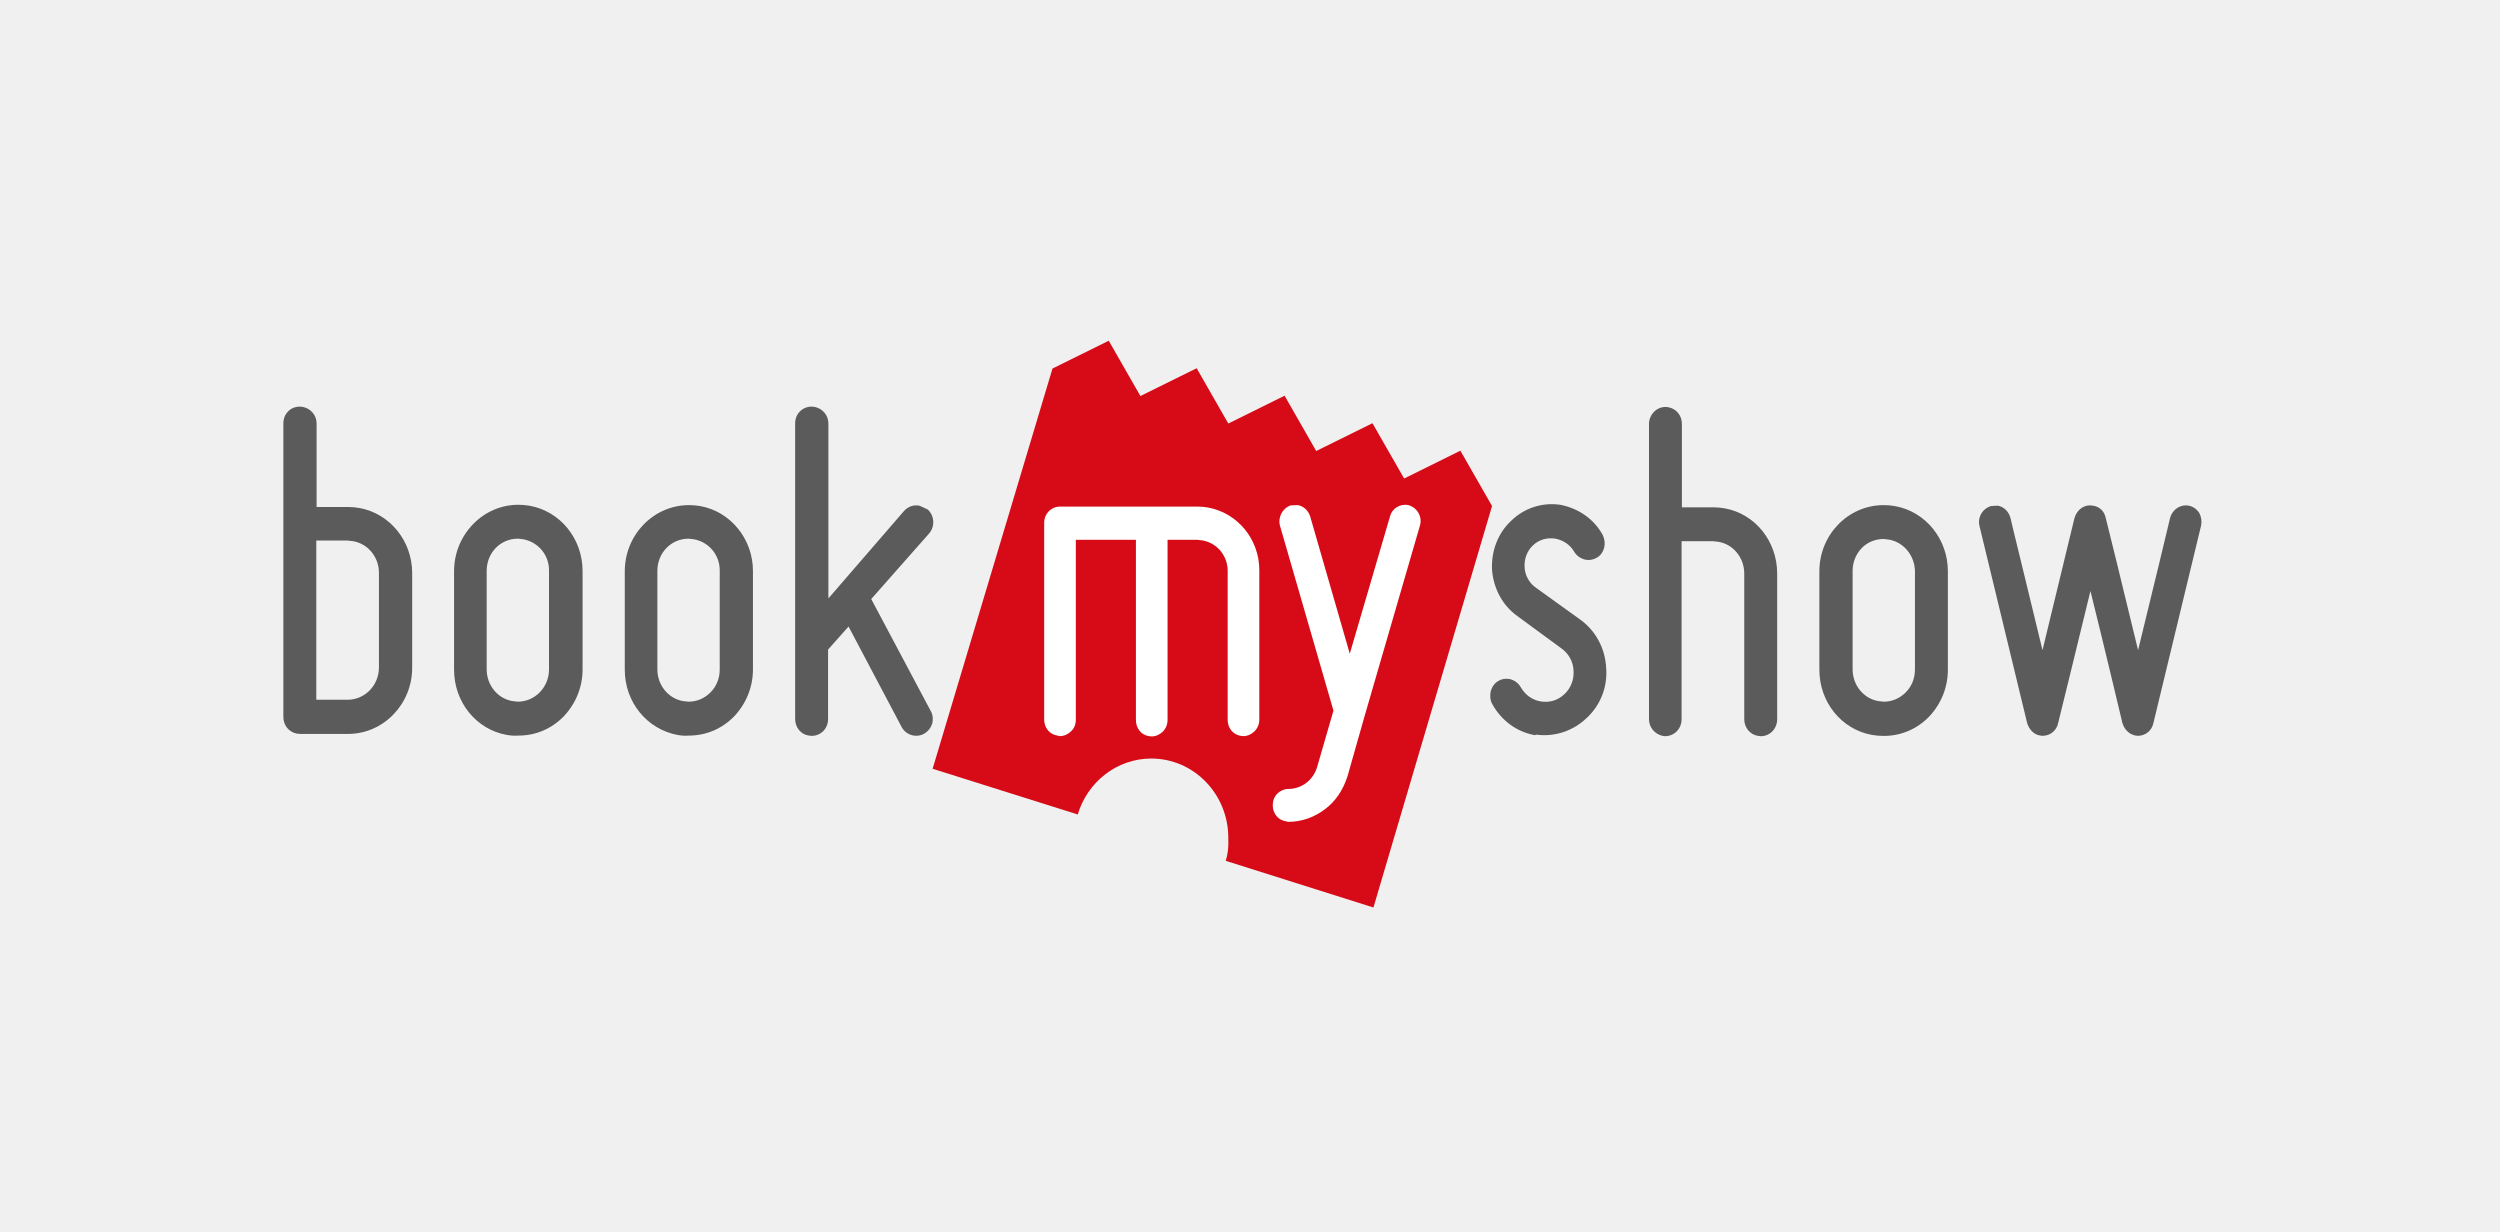
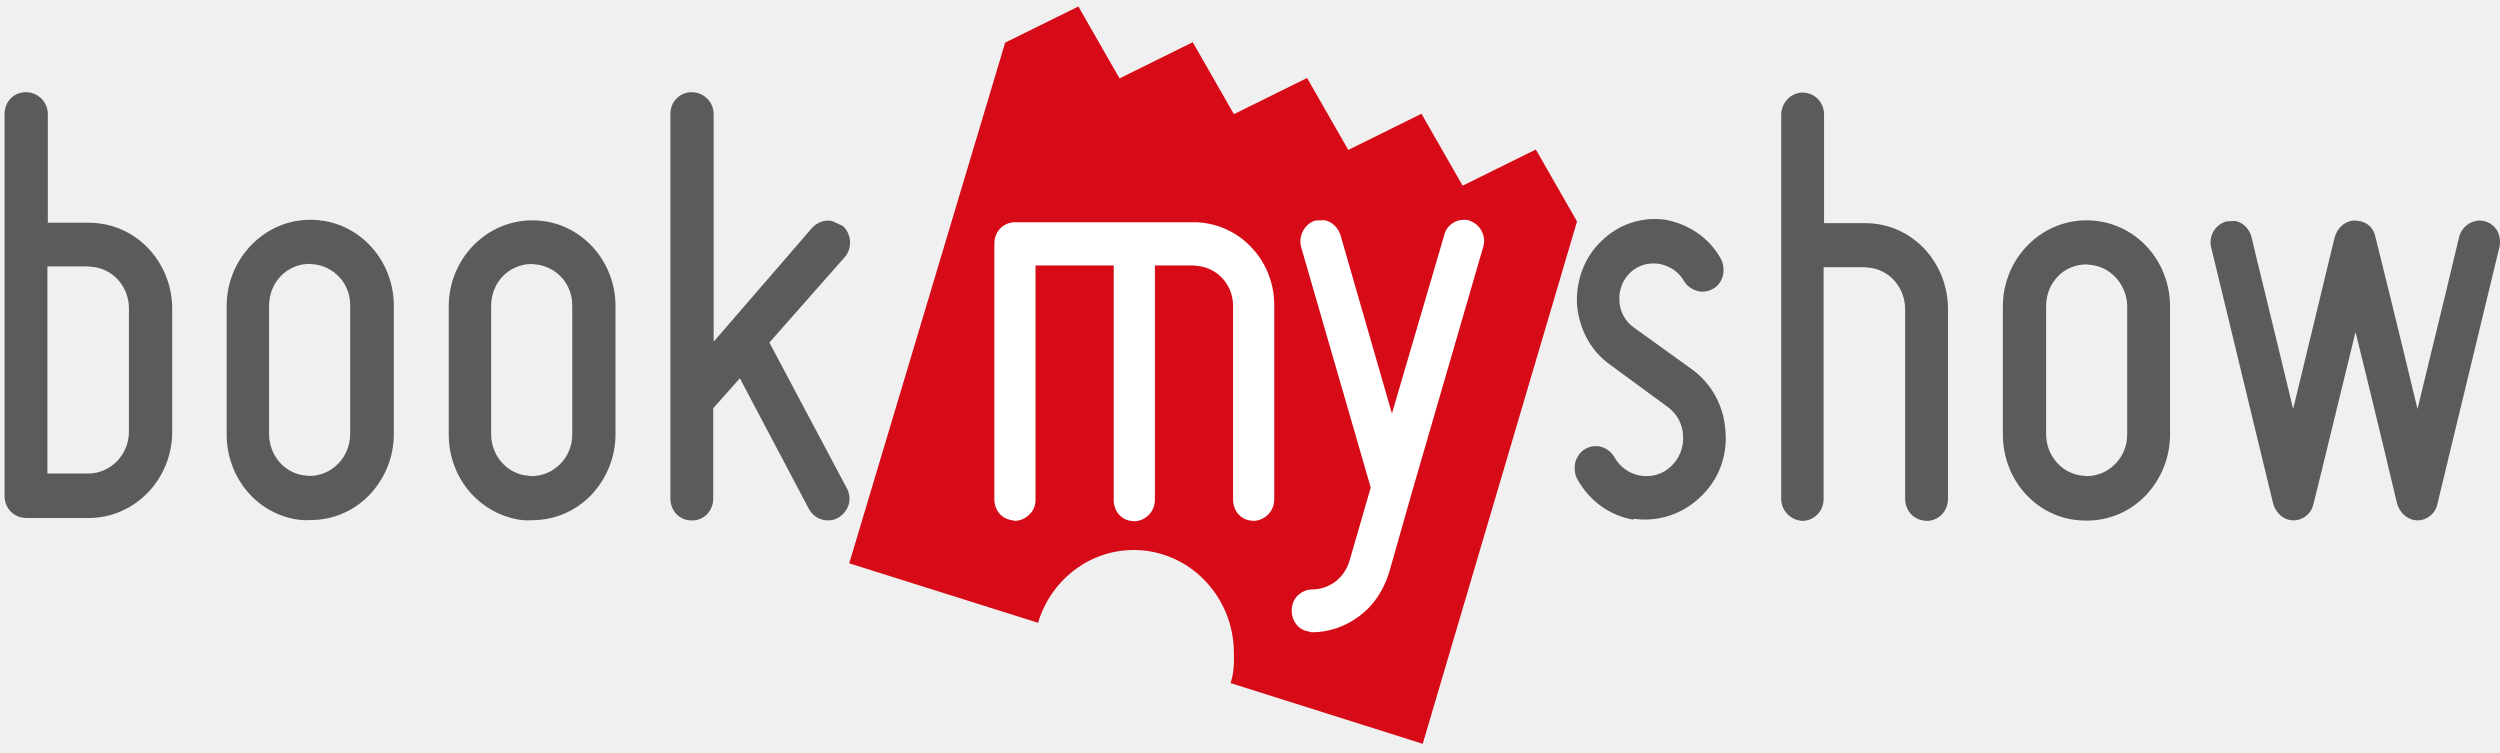
- <svg xmlns="http://www.w3.org/2000/svg" width="134" height="66" viewBox="0 0 134 66" fill="none">
-   <mask id="mask0_270_2619" style="mask-type:alpha" maskUnits="userSpaceOnUse" x="0" y="0" width="134" height="66">
-     <rect width="134" height="66" fill="#D9D9D9" />
-   </mask>
-   <g mask="url(#mask0_270_2619)">
-     <path d="M79.973 27.122L78.276 24.157L75.261 25.648L73.564 22.684L70.549 24.174L68.853 21.21L65.837 22.701L64.141 19.737L61.125 21.227L59.429 18.263L56.413 19.754L49.988 41.206L57.767 43.656C58.281 41.925 59.857 40.658 61.708 40.658C63.986 40.658 65.837 42.559 65.837 44.907V44.992C65.854 45.37 65.82 45.764 65.7 46.141L73.616 48.642" fill="#D70B17" />
-     <path d="M56.653 39.421C56.242 39.353 55.968 38.993 55.968 38.565V28.027C55.968 27.53 56.345 27.153 56.824 27.153H64.192C64.381 27.153 64.569 27.17 64.757 27.205C66.334 27.496 67.499 28.901 67.499 30.563V38.565C67.499 38.804 67.413 39.027 67.242 39.199C67.088 39.353 66.865 39.456 66.642 39.456L66.488 39.438C66.077 39.37 65.803 39.01 65.803 38.582V30.597C65.803 29.792 65.237 29.107 64.466 28.969L64.192 28.935H62.581V38.582C62.581 38.822 62.496 39.044 62.325 39.216C62.17 39.37 61.947 39.473 61.725 39.473L61.571 39.456C61.159 39.387 60.885 39.027 60.885 38.599V28.935H57.664V38.582C57.664 38.822 57.578 39.044 57.407 39.199C57.253 39.353 57.03 39.456 56.807 39.456L56.653 39.421Z" fill="white" />
-     <path d="M68.904 44.017C68.493 43.949 68.219 43.589 68.219 43.16C68.219 42.921 68.304 42.698 68.459 42.544C68.613 42.389 68.835 42.287 69.058 42.287C69.778 42.287 70.395 41.807 70.6 41.104L71.474 38.089L68.613 28.202C68.476 27.74 68.733 27.243 69.178 27.089L69.555 27.072C69.864 27.123 70.121 27.363 70.223 27.671L72.348 35.039L74.507 27.671C74.61 27.26 75.038 26.986 75.484 27.072L75.535 27.089C75.998 27.243 76.254 27.74 76.1 28.202L73.153 38.346L72.228 41.601C71.988 42.355 71.577 42.955 71.029 43.366C70.446 43.812 69.761 44.051 69.041 44.051L68.904 44.017Z" fill="white" />
-     <path d="M15.908 39.322C15.48 39.236 15.188 38.877 15.188 38.431V22.702C15.188 22.445 15.274 22.222 15.445 22.051C15.6 21.88 15.839 21.794 16.079 21.794L16.233 21.811C16.662 21.897 16.97 22.257 16.97 22.702V27.174H18.649C18.855 27.174 19.044 27.191 19.249 27.226C20.894 27.517 22.093 28.99 22.093 30.721V35.793C22.093 37.746 20.551 39.339 18.649 39.339H16.096L15.908 39.322ZM16.953 37.506H18.632C19.558 37.506 20.311 36.735 20.311 35.775V30.704C20.311 29.864 19.729 29.145 18.924 29.007L18.632 28.973H16.953V37.506Z" fill="#5B5B5B" />
-     <path d="M27.165 39.392C25.52 39.101 24.338 37.628 24.338 35.897V30.62C24.338 29.66 24.698 28.786 25.349 28.101C26 27.433 26.857 27.056 27.782 27.056C27.988 27.056 28.176 27.073 28.382 27.107C30.026 27.398 31.226 28.872 31.226 30.603V35.88C31.226 36.822 30.866 37.713 30.215 38.399C29.564 39.067 28.707 39.427 27.799 39.427C27.576 39.444 27.371 39.427 27.165 39.392ZM28.056 28.906L27.765 28.872C26.822 28.872 26.086 29.626 26.086 30.603V35.88C26.086 36.719 26.668 37.439 27.456 37.576L27.748 37.61C28.673 37.61 29.427 36.839 29.427 35.88V30.603C29.444 29.763 28.861 29.061 28.056 28.906Z" fill="#5B5B5B" />
-     <path d="M36.315 39.393C34.67 39.085 33.488 37.629 33.488 35.898V30.621C33.488 28.667 35.03 27.074 36.932 27.074C37.137 27.074 37.326 27.091 37.531 27.125C39.159 27.416 40.358 28.89 40.358 30.604V35.881C40.358 36.823 39.999 37.714 39.347 38.4C38.696 39.068 37.84 39.428 36.914 39.428C36.709 39.445 36.503 39.428 36.315 39.393ZM37.206 28.907L36.914 28.873C35.972 28.873 35.235 29.627 35.235 30.604V35.881C35.235 36.72 35.818 37.44 36.606 37.577L36.897 37.611C37.343 37.611 37.754 37.44 38.08 37.114C38.405 36.789 38.577 36.361 38.577 35.881V30.604C38.594 29.764 38.011 29.061 37.206 28.907Z" fill="#5B5B5B" />
-     <path d="M43.34 39.425C42.911 39.356 42.62 38.98 42.62 38.534V22.702C42.62 22.445 42.706 22.222 42.877 22.051C43.048 21.88 43.271 21.794 43.511 21.794L43.665 21.811C44.094 21.897 44.402 22.257 44.402 22.702V32.075L48.463 27.38C48.669 27.157 48.977 27.037 49.285 27.105L49.731 27.311C50.091 27.654 50.125 28.219 49.799 28.596L46.698 32.109L49.885 38.106C50.005 38.311 50.022 38.551 49.971 38.774C49.902 38.997 49.748 39.202 49.542 39.322C49.371 39.425 49.165 39.459 48.96 39.425C48.686 39.374 48.48 39.219 48.343 38.997L45.482 33.582L44.385 34.816V38.534C44.385 38.774 44.299 39.014 44.128 39.185C43.957 39.356 43.734 39.442 43.511 39.442L43.34 39.425Z" fill="#5B5B5B" />
-     <path d="M82.286 39.409C81.309 39.238 80.487 38.638 79.99 37.747C79.87 37.541 79.853 37.284 79.904 37.044C79.973 36.805 80.11 36.616 80.315 36.496C80.487 36.393 80.692 36.359 80.898 36.393C81.155 36.445 81.378 36.599 81.515 36.839C81.755 37.25 82.115 37.507 82.56 37.593C83.057 37.678 83.502 37.541 83.862 37.199C84.205 36.873 84.376 36.41 84.342 35.948C84.325 35.468 84.085 35.04 83.708 34.766L81.326 33.018C80.538 32.453 80.058 31.561 79.973 30.551C79.921 29.523 80.298 28.563 81.001 27.912C81.703 27.227 82.663 26.918 83.622 27.055C84.616 27.244 85.439 27.826 85.901 28.666C86.004 28.871 86.038 29.111 85.987 29.351C85.918 29.591 85.781 29.797 85.576 29.899C85.404 30.002 85.199 30.037 84.993 30.002C84.736 29.951 84.513 29.797 84.376 29.574C84.171 29.214 83.811 28.957 83.365 28.871C82.92 28.803 82.492 28.923 82.166 29.231C81.858 29.523 81.686 29.951 81.72 30.413C81.738 30.842 81.977 31.27 82.337 31.51L84.719 33.224C85.541 33.823 86.038 34.766 86.09 35.794C86.175 36.822 85.781 37.816 85.027 38.501C84.308 39.186 83.314 39.512 82.32 39.375" fill="#5B5B5B" />
-     <path d="M89.122 39.443C88.694 39.357 88.386 38.98 88.386 38.552V22.72C88.386 22.48 88.488 22.24 88.66 22.069C88.831 21.898 89.054 21.812 89.276 21.812L89.431 21.829C89.859 21.915 90.15 22.275 90.15 22.72V27.192H91.829C92.035 27.192 92.241 27.209 92.429 27.244C94.074 27.535 95.256 29.008 95.256 30.739V38.552C95.256 39.066 94.862 39.46 94.382 39.46L94.228 39.443C93.8 39.375 93.492 38.998 93.492 38.552V30.739C93.492 29.899 92.909 29.18 92.121 29.043L91.812 29.008H90.133V38.552C90.133 39.066 89.739 39.46 89.242 39.46L89.122 39.443Z" fill="#5B5B5B" />
-     <path d="M100.345 39.393C98.7 39.102 97.518 37.629 97.518 35.898V30.621C97.518 28.667 99.06 27.074 100.962 27.074C101.168 27.074 101.356 27.091 101.562 27.125C103.207 27.416 104.406 28.89 104.406 30.621V35.898C104.406 36.84 104.046 37.731 103.395 38.417C102.744 39.085 101.887 39.445 100.979 39.445C100.756 39.445 100.551 39.428 100.345 39.393ZM101.253 28.924L100.962 28.89C100.517 28.89 100.088 29.061 99.78 29.387C99.471 29.712 99.3 30.141 99.3 30.604V35.881C99.3 36.72 99.883 37.44 100.671 37.577L100.962 37.611C101.408 37.611 101.819 37.44 102.144 37.114C102.47 36.789 102.641 36.361 102.641 35.881V30.604C102.624 29.781 102.041 29.061 101.253 28.924Z" fill="#5B5B5B" />
-     <path d="M117.976 28.183C118.028 27.943 117.993 27.721 117.891 27.515C117.771 27.309 117.565 27.155 117.325 27.104L117.171 27.087C116.777 27.087 116.417 27.361 116.314 27.772C116.314 27.806 115.355 31.764 114.618 34.78L114.601 34.848L114.584 34.78C113.864 31.781 112.887 27.823 112.87 27.772C112.802 27.412 112.545 27.155 112.185 27.104L112.031 27.087C111.637 27.087 111.311 27.361 111.191 27.772C111.174 27.806 110.232 31.764 109.495 34.78L109.478 34.848L109.461 34.78C108.741 31.764 107.764 27.823 107.764 27.772C107.679 27.429 107.405 27.155 107.079 27.104L106.736 27.121C106.274 27.241 105.982 27.721 106.102 28.2L108.655 38.755C108.758 39.098 109.015 39.372 109.341 39.423L109.478 39.44C109.889 39.44 110.232 39.166 110.317 38.755C110.334 38.721 111.294 34.763 112.031 31.747L112.048 31.678L112.065 31.747C112.819 34.78 113.761 38.755 113.761 38.755C113.864 39.098 114.121 39.355 114.447 39.423L114.584 39.44C114.995 39.44 115.338 39.166 115.423 38.755" fill="#5B5B5B" />
-   </g>
+ <svg xmlns="http://www.w3.org/2000/svg" width="103" height="31" viewBox="0 0 103 31" fill="none">
+   <path d="M64.973 9.124L63.276 6.16L60.261 7.65L58.564 4.686L55.549 6.177L53.852 3.213L50.837 4.703L49.141 1.739L46.125 3.23L44.429 0.266L41.413 1.756L34.988 23.208L42.767 25.659C43.281 23.928 44.857 22.66 46.708 22.66C48.986 22.66 50.837 24.562 50.837 26.909V26.995C50.854 27.372 50.82 27.766 50.7 28.143L58.616 30.645" fill="#D70B17" />
+   <path d="M41.653 21.424C41.242 21.356 40.968 20.996 40.968 20.568V10.03C40.968 9.533 41.345 9.156 41.825 9.156H49.192C49.381 9.156 49.569 9.173 49.758 9.208C51.334 9.499 52.499 10.904 52.499 12.566V20.568C52.499 20.808 52.413 21.03 52.242 21.202C52.088 21.356 51.865 21.459 51.642 21.459L51.488 21.442C51.077 21.373 50.803 21.013 50.803 20.585V12.6C50.803 11.795 50.237 11.11 49.466 10.973L49.192 10.938H47.582V20.585C47.582 20.825 47.496 21.047 47.325 21.219C47.17 21.373 46.948 21.476 46.725 21.476L46.571 21.459C46.159 21.39 45.885 21.03 45.885 20.602V10.938H42.664V20.585C42.664 20.825 42.578 21.047 42.407 21.202C42.253 21.356 42.03 21.459 41.807 21.459L41.653 21.424Z" fill="white" />
+   <path d="M53.904 26.016C53.493 25.948 53.219 25.588 53.219 25.159C53.219 24.919 53.304 24.697 53.459 24.543C53.613 24.388 53.836 24.285 54.058 24.285C54.778 24.285 55.395 23.806 55.6 23.103L56.474 20.088L53.613 10.201C53.476 9.739 53.733 9.242 54.178 9.088L54.555 9.07C54.864 9.122 55.121 9.362 55.223 9.67L57.348 17.038L59.507 9.67C59.61 9.259 60.038 8.985 60.484 9.07L60.535 9.088C60.998 9.242 61.255 9.739 61.1 10.201L58.153 20.345L57.228 23.6C56.988 24.354 56.577 24.954 56.029 25.365C55.446 25.811 54.761 26.05 54.041 26.05L53.904 26.016Z" fill="white" />
+   <path d="M0.908 21.325C0.48 21.239 0.188 20.88 0.188 20.434V4.705C0.188 4.448 0.274 4.225 0.445 4.054C0.6 3.883 0.84 3.797 1.079 3.797L1.234 3.814C1.662 3.9 1.97 4.26 1.97 4.705V9.177H3.65C3.855 9.177 4.044 9.194 4.249 9.228C5.894 9.52 7.094 10.993 7.094 12.724V17.796C7.094 19.749 5.551 21.342 3.65 21.342H1.097L0.908 21.325ZM1.953 19.509H3.632C4.558 19.509 5.312 18.738 5.312 17.778V12.707C5.312 11.867 4.729 11.147 3.924 11.01L3.632 10.976H1.953V19.509Z" fill="#5B5B5B" />
+   <path d="M12.165 21.391C10.52 21.1 9.338 19.627 9.338 17.896V12.619C9.338 11.659 9.698 10.785 10.349 10.1C11 9.432 11.857 9.055 12.782 9.055C12.988 9.055 13.176 9.072 13.382 9.106C15.026 9.397 16.226 10.871 16.226 12.601V17.879C16.226 18.821 15.866 19.712 15.215 20.398C14.564 21.066 13.707 21.426 12.799 21.426C12.576 21.443 12.371 21.426 12.165 21.391ZM13.056 10.905L12.765 10.871C11.822 10.871 11.086 11.625 11.086 12.601V17.879C11.086 18.718 11.668 19.438 12.456 19.575L12.748 19.609C13.673 19.609 14.427 18.838 14.427 17.879V12.601C14.444 11.762 13.861 11.059 13.056 10.905Z" fill="#5B5B5B" />
+   <path d="M21.315 21.398C19.67 21.089 18.488 19.633 18.488 17.902V12.625C18.488 10.672 20.03 9.078 21.932 9.078C22.137 9.078 22.326 9.095 22.532 9.13C24.159 9.421 25.359 10.894 25.359 12.608V17.885C25.359 18.828 24.999 19.718 24.348 20.404C23.697 21.072 22.84 21.432 21.915 21.432C21.709 21.449 21.503 21.432 21.315 21.398ZM22.206 10.912L21.915 10.877C20.972 10.877 20.235 11.631 20.235 12.608V17.885C20.235 18.725 20.818 19.444 21.606 19.581L21.898 19.616C22.343 19.616 22.754 19.444 23.08 19.119C23.405 18.793 23.577 18.365 23.577 17.885V12.608C23.594 11.768 23.011 11.066 22.206 10.912Z" fill="#5B5B5B" />
+   <path d="M28.34 21.428C27.911 21.359 27.62 20.983 27.62 20.537V4.705C27.62 4.448 27.706 4.225 27.877 4.054C28.049 3.883 28.271 3.797 28.511 3.797L28.665 3.814C29.094 3.9 29.402 4.26 29.402 4.705V14.077L33.463 9.383C33.669 9.16 33.977 9.04 34.285 9.108L34.731 9.314C35.091 9.657 35.125 10.222 34.799 10.599L31.698 14.112L34.885 20.109C35.005 20.314 35.022 20.554 34.971 20.777C34.902 21 34.748 21.205 34.542 21.325C34.371 21.428 34.165 21.462 33.96 21.428C33.686 21.377 33.48 21.222 33.343 21L30.482 15.585L29.385 16.819V20.537C29.385 20.777 29.299 21.017 29.128 21.188C28.957 21.359 28.734 21.445 28.511 21.445L28.34 21.428Z" fill="#5B5B5B" />
+   <path d="M67.286 21.409C66.309 21.238 65.487 20.638 64.99 19.747C64.87 19.541 64.853 19.284 64.904 19.045C64.973 18.805 65.11 18.616 65.316 18.496C65.487 18.393 65.692 18.359 65.898 18.393C66.155 18.445 66.378 18.599 66.515 18.839C66.755 19.25 67.115 19.507 67.56 19.593C68.057 19.678 68.502 19.541 68.862 19.199C69.205 18.873 69.376 18.411 69.342 17.948C69.325 17.468 69.085 17.04 68.708 16.766L66.326 15.018C65.538 14.453 65.058 13.562 64.973 12.551C64.921 11.523 65.298 10.563 66.001 9.912C66.703 9.227 67.663 8.918 68.622 9.055C69.616 9.244 70.439 9.826 70.901 10.666C71.004 10.871 71.038 11.111 70.987 11.351C70.918 11.591 70.781 11.797 70.576 11.9C70.404 12.002 70.199 12.037 69.993 12.002C69.736 11.951 69.513 11.797 69.376 11.574C69.171 11.214 68.811 10.957 68.365 10.871C67.92 10.803 67.492 10.923 67.166 11.231C66.858 11.523 66.686 11.951 66.721 12.414C66.738 12.842 66.978 13.27 67.337 13.51L69.719 15.224C70.541 15.823 71.038 16.766 71.09 17.794C71.175 18.822 70.781 19.816 70.027 20.501C69.308 21.186 68.314 21.512 67.32 21.375" fill="#5B5B5B" />
+   <path d="M74.123 21.444C73.694 21.358 73.386 20.981 73.386 20.553V4.721C73.386 4.481 73.489 4.241 73.66 4.07C73.831 3.898 74.054 3.812 74.277 3.812L74.431 3.83C74.859 3.915 75.151 4.275 75.151 4.721V9.193H76.83C77.035 9.193 77.241 9.21 77.429 9.244C79.074 9.535 80.257 11.009 80.257 12.739V20.553C80.257 21.067 79.862 21.461 79.383 21.461L79.228 21.444C78.8 21.375 78.492 20.998 78.492 20.553V12.739C78.492 11.9 77.909 11.18 77.121 11.043L76.813 11.009H75.133V20.553C75.133 21.067 74.739 21.461 74.243 21.461L74.123 21.444Z" fill="#5B5B5B" />
+   <path d="M85.345 21.398C83.7 21.106 82.518 19.633 82.518 17.902V12.625C82.518 10.672 84.06 9.078 85.962 9.078C86.168 9.078 86.356 9.095 86.562 9.13C88.207 9.421 89.406 10.894 89.406 12.625V17.902C89.406 18.845 89.046 19.736 88.395 20.421C87.744 21.089 86.887 21.449 85.979 21.449C85.756 21.449 85.551 21.432 85.345 21.398ZM86.253 10.929L85.962 10.894C85.516 10.894 85.088 11.066 84.78 11.391C84.471 11.717 84.3 12.145 84.3 12.608V17.885C84.3 18.725 84.883 19.444 85.671 19.581L85.962 19.616C86.407 19.616 86.819 19.444 87.144 19.119C87.47 18.793 87.641 18.365 87.641 17.885V12.608C87.624 11.785 87.041 11.066 86.253 10.929Z" fill="#5B5B5B" />
+   <path d="M102.976 10.182C103.028 9.943 102.993 9.72 102.891 9.514C102.771 9.309 102.565 9.154 102.325 9.103L102.171 9.086C101.777 9.086 101.417 9.36 101.314 9.771C101.314 9.806 100.355 13.764 99.618 16.779L99.601 16.848L99.584 16.779C98.864 13.781 97.887 9.823 97.87 9.771C97.802 9.411 97.545 9.154 97.185 9.103L97.031 9.086C96.637 9.086 96.311 9.36 96.191 9.771C96.174 9.806 95.232 13.764 94.495 16.779L94.478 16.848L94.46 16.779C93.741 13.764 92.764 9.823 92.764 9.771C92.679 9.429 92.404 9.154 92.079 9.103L91.736 9.12C91.274 9.24 90.982 9.72 91.102 10.2L93.655 20.754C93.758 21.097 94.015 21.371 94.341 21.423L94.478 21.44C94.889 21.44 95.232 21.166 95.317 20.754C95.334 20.72 96.294 16.762 97.031 13.746L97.048 13.678L97.065 13.746C97.819 16.779 98.761 20.754 98.761 20.754C98.864 21.097 99.121 21.354 99.447 21.423L99.584 21.44C99.995 21.44 100.338 21.166 100.423 20.754" fill="#5B5B5B" />
</svg>
